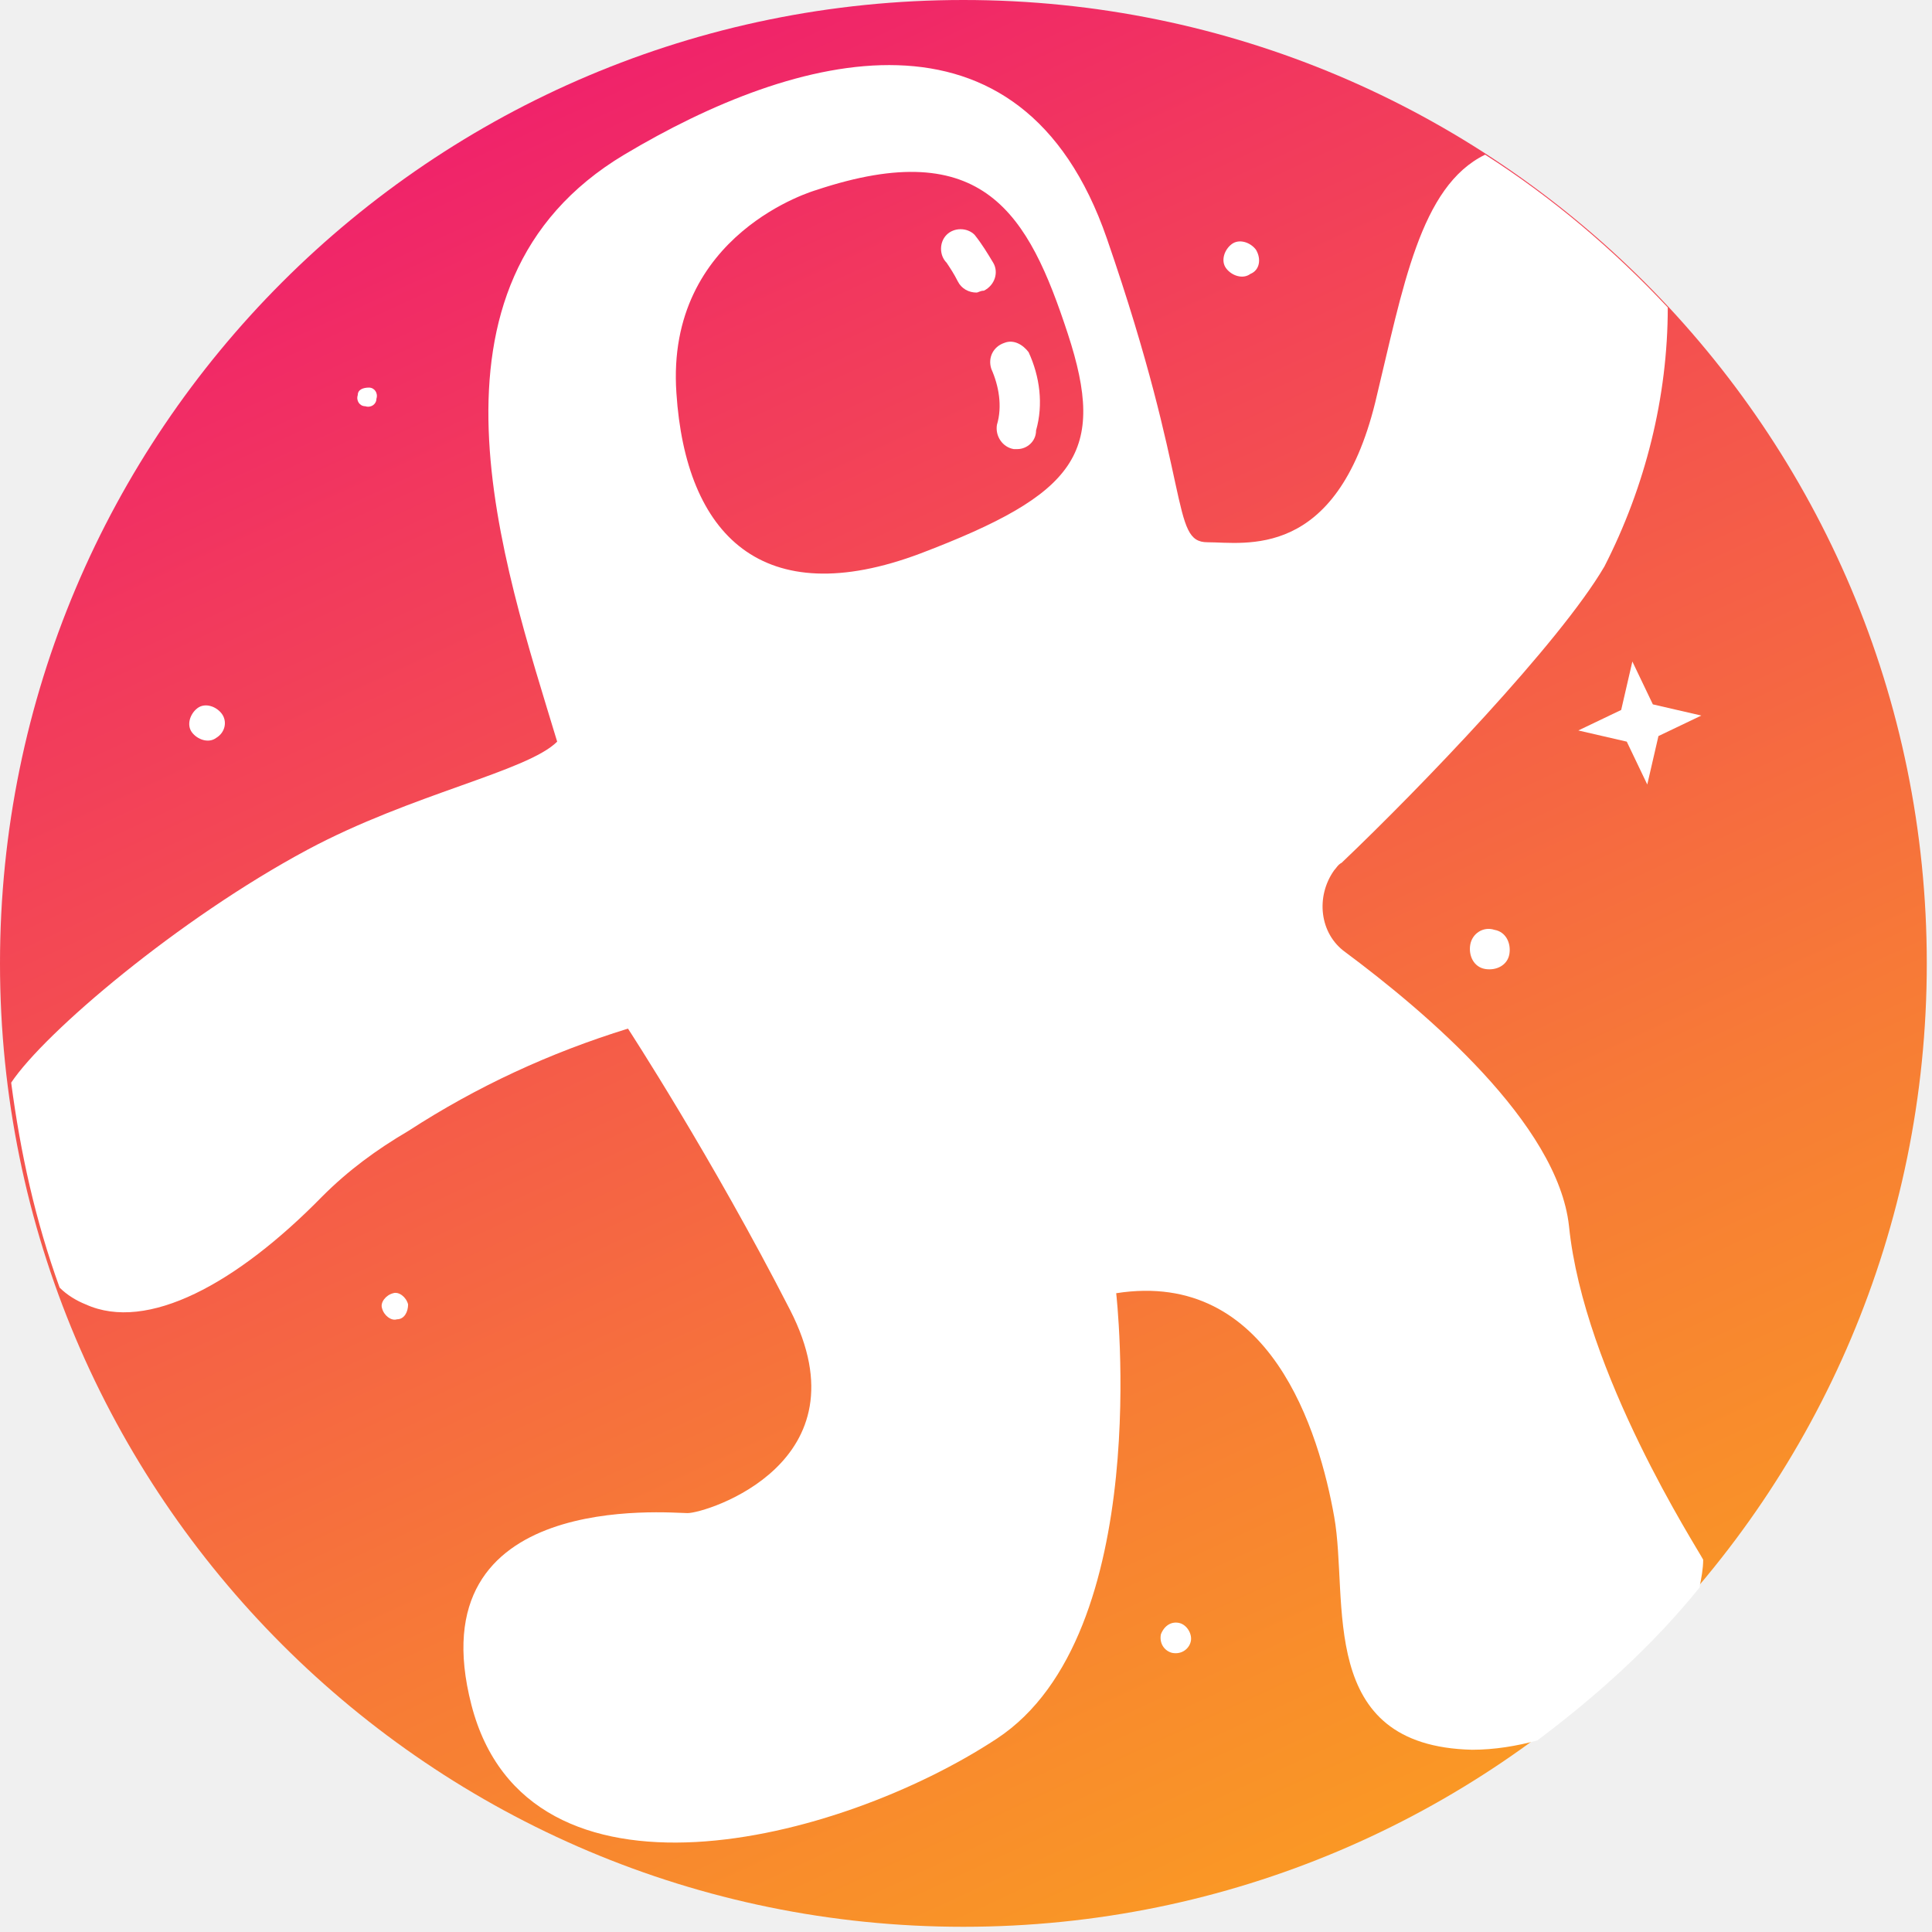
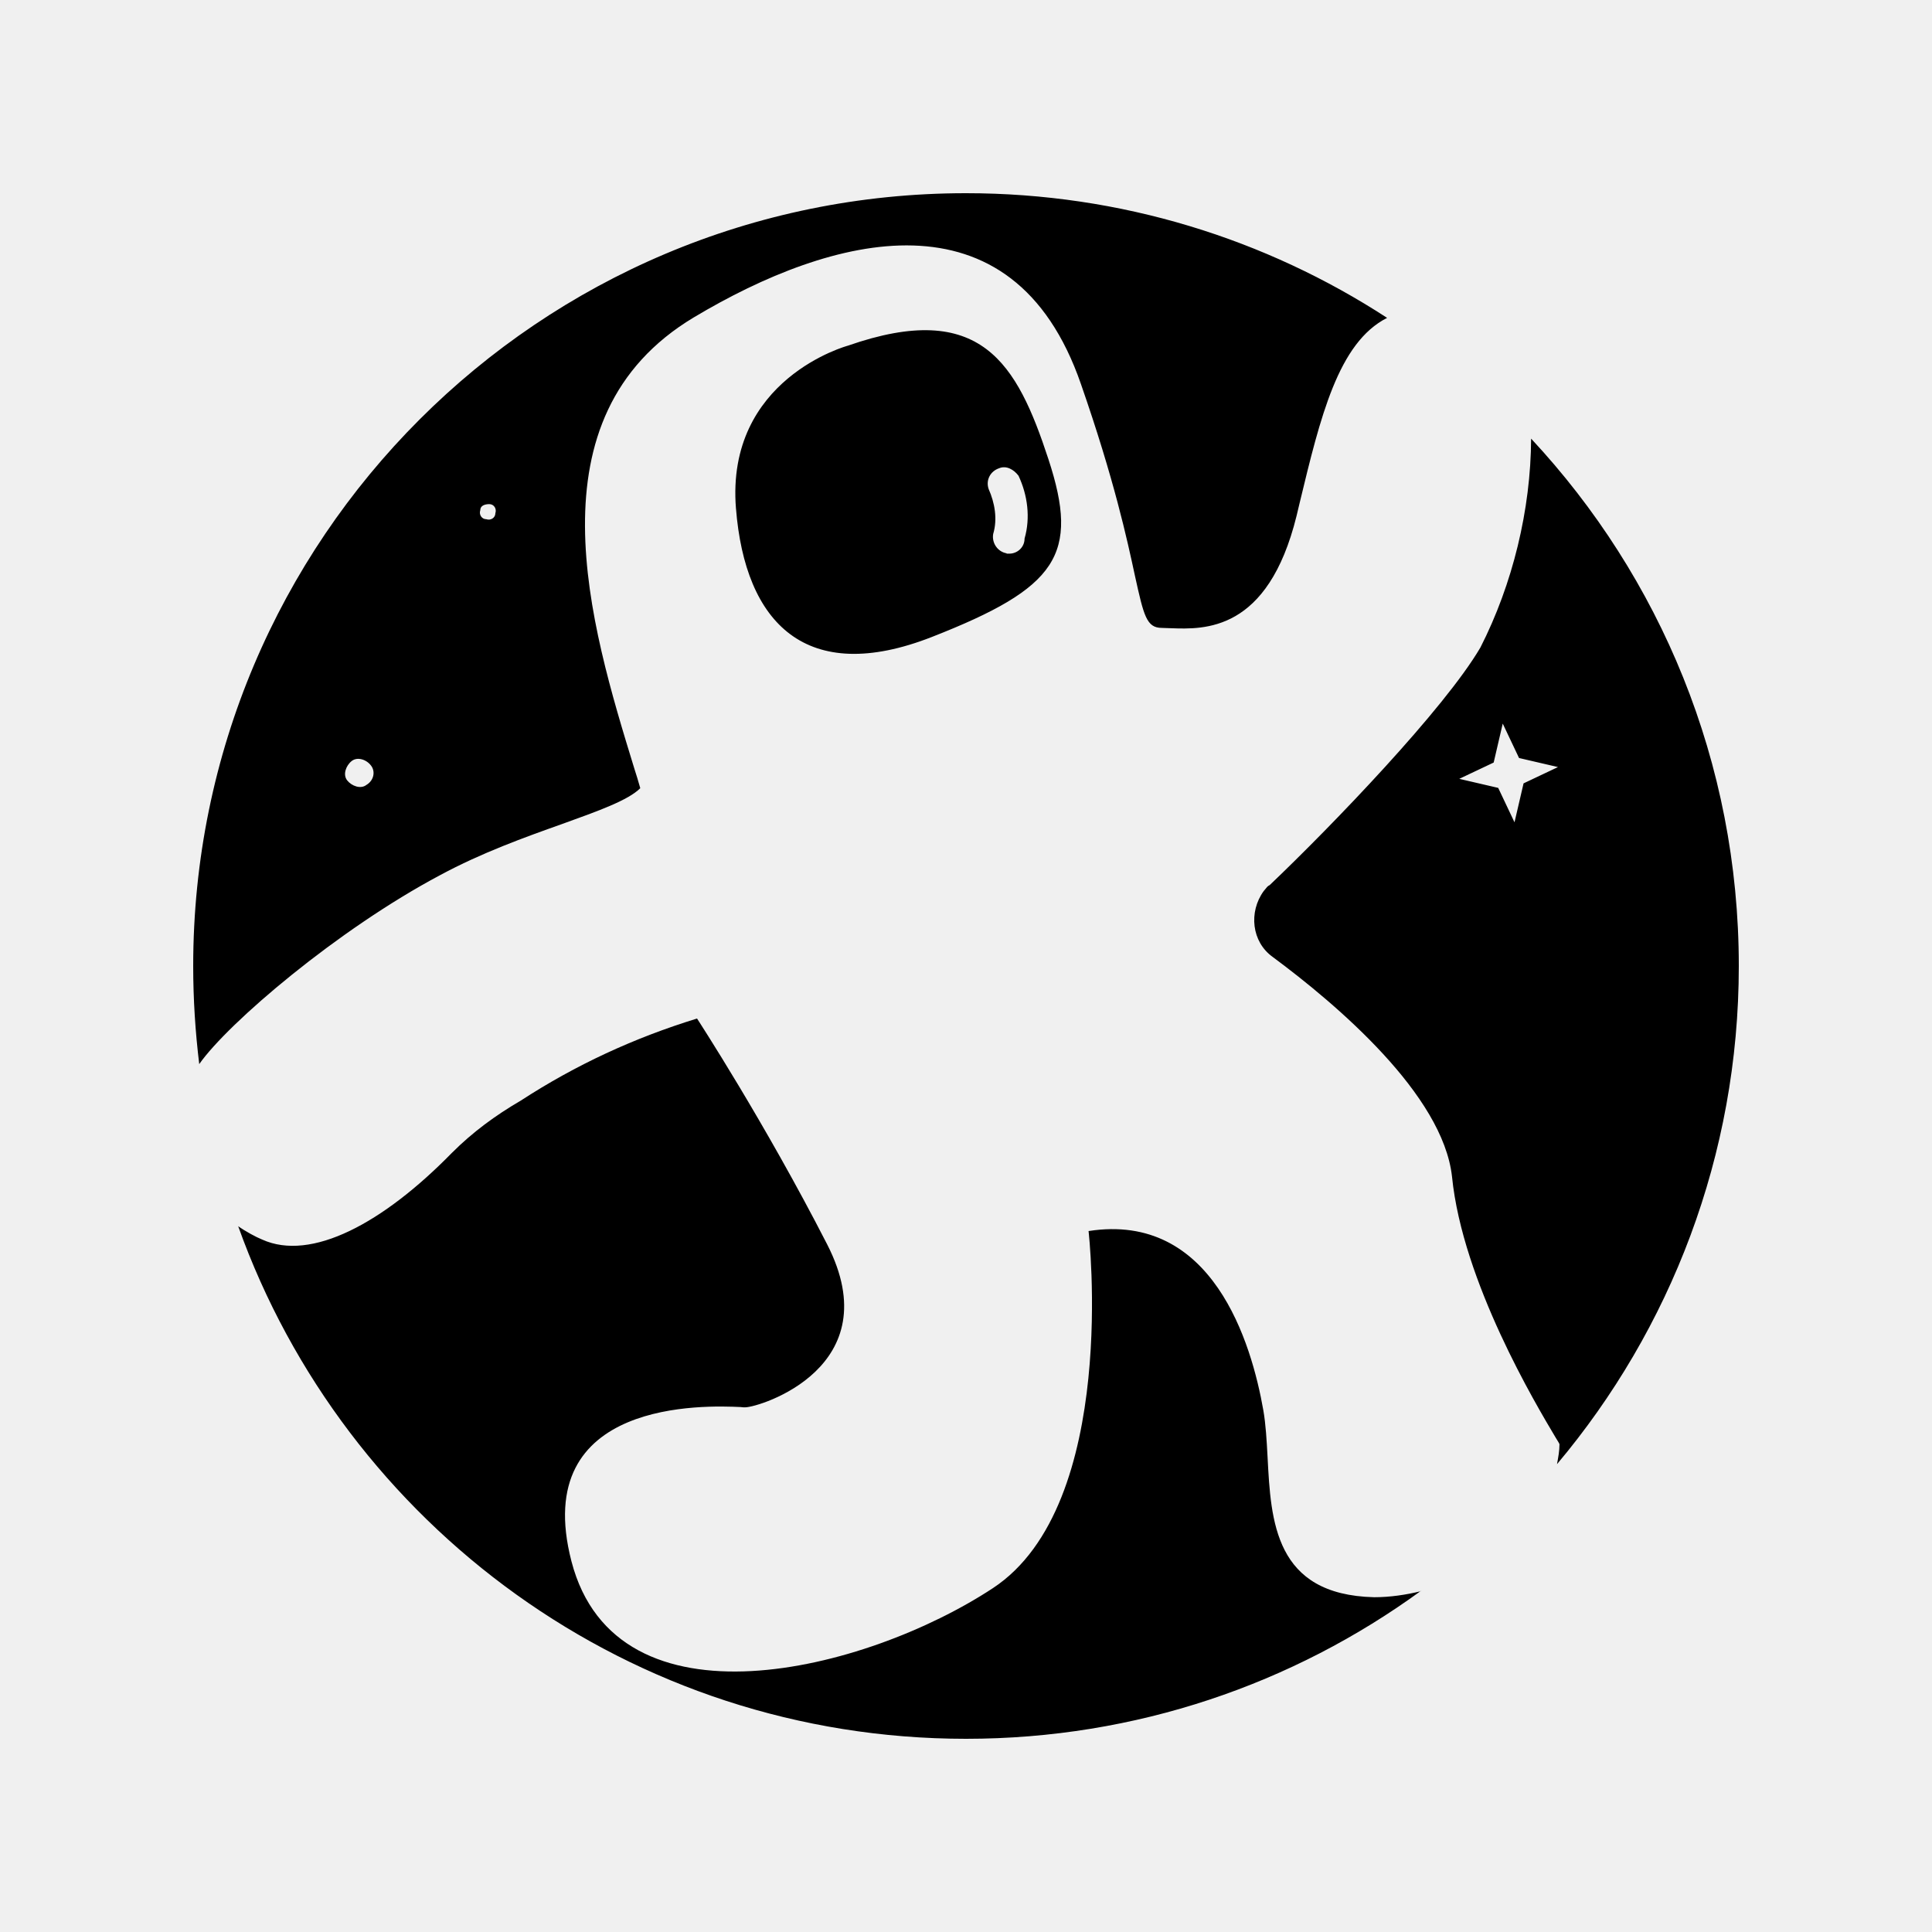
- <svg xmlns="http://www.w3.org/2000/svg" width="100%" height="100%" viewBox="0 0 324 324" version="1.1" xml:space="preserve" style="fill-rule:evenodd;clip-rule:evenodd;stroke-linejoin:round;stroke-miterlimit:2;">
-   <g>
-     <circle cx="161.563" cy="161.563" r="161.563" style="fill:url(#_Linear1);" />
-     <path d="M37.188,119.688c-0.938,-1.251 -2.813,-1.876 -4.063,-0.938c-1.25,0.938 -1.875,2.813 -0.938,4.063c0.938,1.249 2.813,1.874 4.063,0.937c1.563,-0.938 1.875,-2.813 0.938,-4.063" style="fill:#fff;fill-rule:nonzero;" />
-     <path d="M210.625,41.875c-0.937,-1.25 -2.813,-1.875 -4.062,-0.937c-1.25,0.937 -1.875,2.812 -0.938,4.062c0.938,1.25 2.813,1.875 4.063,0.938c1.562,-0.625 1.875,-2.5 0.937,-4.063" style="fill:#fff;fill-rule:nonzero;" />
-     <path d="M246.563,158.438c-0.313,1.874 0.624,3.749 2.499,4.062c1.875,0.312 3.75,-0.625 4.063,-2.5c0.313,-1.875 -0.625,-3.75 -2.5,-4.063c-1.875,-0.625 -3.75,0.625 -4.063,2.5" style="fill:#fff;fill-rule:nonzero;" />
-     <path d="M194.688,274.063c-0.313,1.562 0.624,2.812 1.874,3.125c1.563,0.312 2.813,-0.625 3.125,-1.875c0.313,-1.25 -0.625,-2.813 -1.875,-3.125c-1.249,-0.313 -2.5,0.312 -3.125,1.875" style="fill:#fff;fill-rule:nonzero;" />
-     <path d="M60,66.25c-0.313,0.938 0.313,1.875 1.25,1.875c0.938,0.313 1.875,-0.313 1.875,-1.25c0.313,-0.938 -0.313,-1.875 -1.25,-1.875c-0.938,0 -1.875,0.313 -1.875,1.25" style="fill:#fff;fill-rule:nonzero;" />
-     <path d="M68.438,218.75c-0.313,-1.25 -1.563,-2.188 -2.501,-1.875c-1.249,0.313 -2.187,1.563 -1.875,2.5c0.313,1.25 1.563,2.188 2.5,1.875c1.251,-0 1.876,-1.25 1.876,-2.5" style="fill:#fff;fill-rule:nonzero;" />
-     <path d="M136.875,31.875c0,0 -25.625,6.875 -23.438,34.063c1.876,24.062 14.688,37.187 40.938,26.874c26.25,-10.312 30.938,-17.187 24.375,-37.187c-6.562,-20 -14.063,-33.438 -41.875,-23.75Z" style="fill:none;fill-rule:nonzero;" />
-     <path d="M285.625,261.563c-0.938,-1.875 -20,-31.25 -22.5,-55.938c-1.875,-17.188 -24.063,-35.938 -37.5,-45.938c-4.375,-3.125 -5,-9.375 -1.875,-13.75c0.313,-0.312 0.625,-0.937 1.25,-1.25c13.125,-12.5 36.563,-36.875 44.063,-49.687c6.875,-13.438 10.625,-28.438 10.625,-43.438c-9.063,-9.687 -19.375,-18.437 -30.625,-25.625c-10.938,5.313 -13.75,22.188 -18.438,41.563c-6.562,26.562 -21.875,23.437 -28.125,23.437c-6.25,0 -2.5,-9.375 -16.875,-50.937c-14.375,-41.563 -52.188,-31.25 -80.937,-14.063c-36.563,21.875 -20.313,68.438 -11.25,98.438c-5,5 -24.375,8.75 -41.875,18.125c-21.563,11.562 -44.063,30.625 -49.688,39.062c1.563,11.875 4.063,23.125 8.125,34.375c1.25,1.25 2.813,2.188 4.375,2.813c10.313,4.688 25.313,-3.438 39.688,-18.125c4.375,-4.375 9.062,-7.813 14.375,-10.938c11.562,-7.5 23.75,-13.125 36.875,-17.187c-0.001,0 14.062,21.563 27.187,47.187c13.125,25.625 -14.062,34.063 -17.187,34.063c-3.125,0 -45.625,-4.063 -36.25,32.188c9.375,36.25 61.562,23.125 88.125,5.625c26.562,-17.501 20,-74.688 20,-74.688c25.937,-4.063 34.062,23.437 36.562,37.5c2.5,14.062 -3.125,38.437 23.125,39.062c3.75,0 7.5,-0.625 10.938,-1.562c10,-7.5 19.375,-15.938 27.187,-25.625c0.313,-1.563 0.625,-3.125 0.625,-4.688Zm-131.25,-168.75c-26.563,10 -39.375,-3.125 -40.938,-26.875c-1.874,-26.875 23.438,-34.062 23.438,-34.062c28.125,-9.375 35.625,4.062 42.188,24.062c6.562,20 1.562,26.875 -24.688,36.875Z" style="fill:#fff;fill-rule:nonzero;" />
-     <path d="M285.313,120l-7.188,3.438l-1.875,8.124l-3.438,-7.187l-8.125,-1.875l7.188,-3.438l1.875,-8.125l3.438,7.188l8.125,1.875Z" style="fill:#fff;fill-rule:nonzero;" />
-     <path d="M169.375,60.625c1.563,3.438 2.188,7.5 1.25,11.25" style="fill:#f9f9f9;fill-rule:nonzero;" />
-     <path d="M170.625,75.313l-0.625,-0.001c-1.875,-0.312 -3.125,-2.187 -2.813,-4.062c0.938,-3.125 0.313,-6.563 -0.937,-9.375c-0.625,-1.875 0.313,-3.75 2.188,-4.375c1.562,-0.625 3.125,0.313 4.062,1.563c1.875,4.062 2.5,8.749 1.25,13.124c-0,1.876 -1.563,3.126 -3.125,3.126Z" style="fill:#fff;fill-rule:nonzero;" />
-     <path d="M161.25,41.875c0.938,1.25 1.875,2.5 2.5,3.75" style="fill:#f9f9f9;fill-rule:nonzero;" />
-     <path d="M163.75,49.063c-1.25,-0 -2.5,-0.625 -3.125,-1.875c-0.625,-1.25 -1.25,-2.188 -1.875,-3.125c-1.25,-1.25 -1.25,-3.438 0,-4.688c1.25,-1.25 3.438,-1.25 4.688,0c1.25,1.563 2.187,3.125 3.125,4.688c0.937,1.562 0.312,3.75 -1.563,4.687c-0.625,0 -0.938,0.313 -1.25,0.313Z" style="fill:#fff;fill-rule:nonzero;" />
-   </g>
-   <defs>
-     <linearGradient id="_Linear1" x1="0" y1="0" x2="1" y2="0" gradientUnits="userSpaceOnUse" gradientTransform="matrix(227.937,545.656,-545.656,227.937,90.3134,-8.62531)">
-       <stop offset="0" style="stop-color:#ef1970;stop-opacity:1" />
-       <stop offset="0.14" style="stop-color:#f23b5c;stop-opacity:1" />
-       <stop offset="0.44" style="stop-color:#f77d35;stop-opacity:1" />
-       <stop offset="0.7" style="stop-color:#fcad18;stop-opacity:1" />
-       <stop offset="0.89" style="stop-color:#fecb07;stop-opacity:1" />
-       <stop offset="1" style="stop-color:#ffd600;stop-opacity:1" />
-     </linearGradient>
-   </defs>
+ <svg xmlns="http://www.w3.org/2000/svg" viewBox="0 0 640 640">
+   <path d="M470.7 527C428.4 557.8 376.3 576 320 576C208.9 576 114.3 505.2 78.9 406.2C81.3 407.9 84.8 409.8 86.8 410.6C103.1 418 126.9 405.2 149.7 381.9C156.6 375 164.1 369.5 172.5 364.6C190.8 352.7 210.1 343.8 230.9 337.4C230.9 337.4 253.2 371.6 274 412.2C294.8 452.8 251.7 466.2 246.8 466.2C246.5 466.2 246 466.2 245.3 466.1C234.3 465.6 175.3 463.1 189.3 517.2C204.2 574.6 286.8 553.8 328.9 526.1C371 498.4 360.6 407.8 360.6 407.8C401.7 401.4 414.6 444.9 418.5 467.2C419.3 471.8 419.6 477.1 419.9 482.7C421 503.9 422.2 528.3 455.2 529.1C460.5 529.1 465.8 528.3 470.7 527.1L470.7 527zM375.4 503.3C373.4 502.8 371.9 500.8 372.4 498.3C373.4 495.8 375.4 494.8 377.4 495.3C379.4 495.8 380.9 498.3 380.4 500.3C379.9 502.3 377.9 503.8 375.4 503.3zM168.4 407.7C169.9 407.2 171.9 408.7 172.4 410.7C172.4 412.7 171.4 414.7 169.4 414.7C167.9 415.2 165.9 413.7 165.4 411.7C164.9 410.2 166.4 408.2 168.4 407.7zM515.8 485C553.3 440.4 576 382.8 576 320C576 252.5 549.9 191.1 507.2 145.3C507.1 168.8 501.1 193.5 490.4 214.5C478.5 234.8 441.4 273.4 420.6 293.2C419.9 293.5 419.5 294.1 419.1 294.6C418.9 294.8 418.8 295 418.6 295.2C413.6 302.1 414.6 312 421.6 317C442.9 332.8 478 362.6 481 389.8C484.5 424.7 508.9 465.4 515.2 476C516 477.3 516.5 478.1 516.6 478.4C516.6 480.6 516.2 482.7 515.8 484.9L515.8 485zM454.7 315C454.2 318 455.7 320.9 458.7 321.4C461.7 321.9 464.6 320.4 465.1 317.4C465.6 314.4 464.1 311.5 461.1 311C458.1 310 455.2 312 454.7 315zM516.1 254.1L504.7 259.5L501.7 272.4L496.3 261L483.4 258L494.8 252.6L497.8 239.7L503.2 251.1L516.1 254.1zM459.5 105.3C443.3 113.5 437.4 138.1 430.5 166.7C430.2 168.1 429.8 169.5 429.5 170.9C420 209.4 398.9 208.5 387.8 208.1C386.7 208.1 385.8 208 384.9 208C379.8 208 378.9 204 376 190.9C373.4 178.8 369.1 158.9 358.1 127.3C335.4 61.5 275.4 77.9 229.9 105.1C174.6 138.2 195.5 207 210.1 254.5C210.8 256.7 211.5 258.9 212.1 261.1C208.1 265.1 198.3 268.6 186.1 273C174 277.3 159.5 282.5 145.8 289.9C111.9 307.9 75.5 338.9 66 352.5C64.7 341.8 64 331 64 320C64 178.6 178.6 64 320 64C371.4 64 419.4 79.2 459.5 105.3zM122.9 253.6C121.4 251.6 118.4 250.6 116.5 252.1C114.6 253.6 113.5 256.6 115 258.5C116.5 260.4 119.5 261.5 121.4 260C123.9 258.5 124.4 255.5 122.9 253.6zM391.3 128.9C393.3 127.4 396.3 128.4 397.7 130.4C399.2 132.9 398.7 135.8 396.2 136.8C394.2 138.3 391.2 137.3 389.8 135.3C388.4 133.3 389.3 130.3 391.3 128.9zM159.1 169C158.6 170.5 159.6 172 161.1 172C162.6 172.5 164.1 171.5 164.1 170C164.6 168.5 163.6 167 162.1 167C160.6 167 159.1 167.5 159.1 169zM243.8 168.5C240.3 125.4 280.9 114.5 280.9 114.5C325 99.1 336.9 120.4 347.3 152.1C357.7 183.8 350.3 194.7 308.7 211C267.1 227.3 246.8 206.5 243.8 168.4L243.8 168.5zM333.4 183.4L334.4 183.4C336.9 183.4 339.4 181.4 339.4 178.4C341.4 171.5 340.4 164 337.4 157.6C335.9 155.6 333.4 154.1 331 155.1C328 156.1 326.5 159.1 327.5 162C329.5 166.5 330.5 171.9 329 176.9C328.5 179.9 330.5 182.8 333.5 183.3L333.4 183.4zM323.5 141.8C321.5 141.8 319.5 140.8 318.5 138.8C317.5 136.8 316.5 135.3 315.5 133.8C313.5 131.8 313.5 128.4 315.5 126.4C317.5 124.4 320.9 124.4 322.9 126.4C324.9 128.9 326.4 131.4 327.9 133.8C329.4 136.2 328.4 139.7 325.4 141.2C324.8 141.2 324.4 141.4 324.1 141.5C323.9 141.6 323.7 141.7 323.5 141.7L323.5 141.8z" fill="currentColor" />
</svg>
